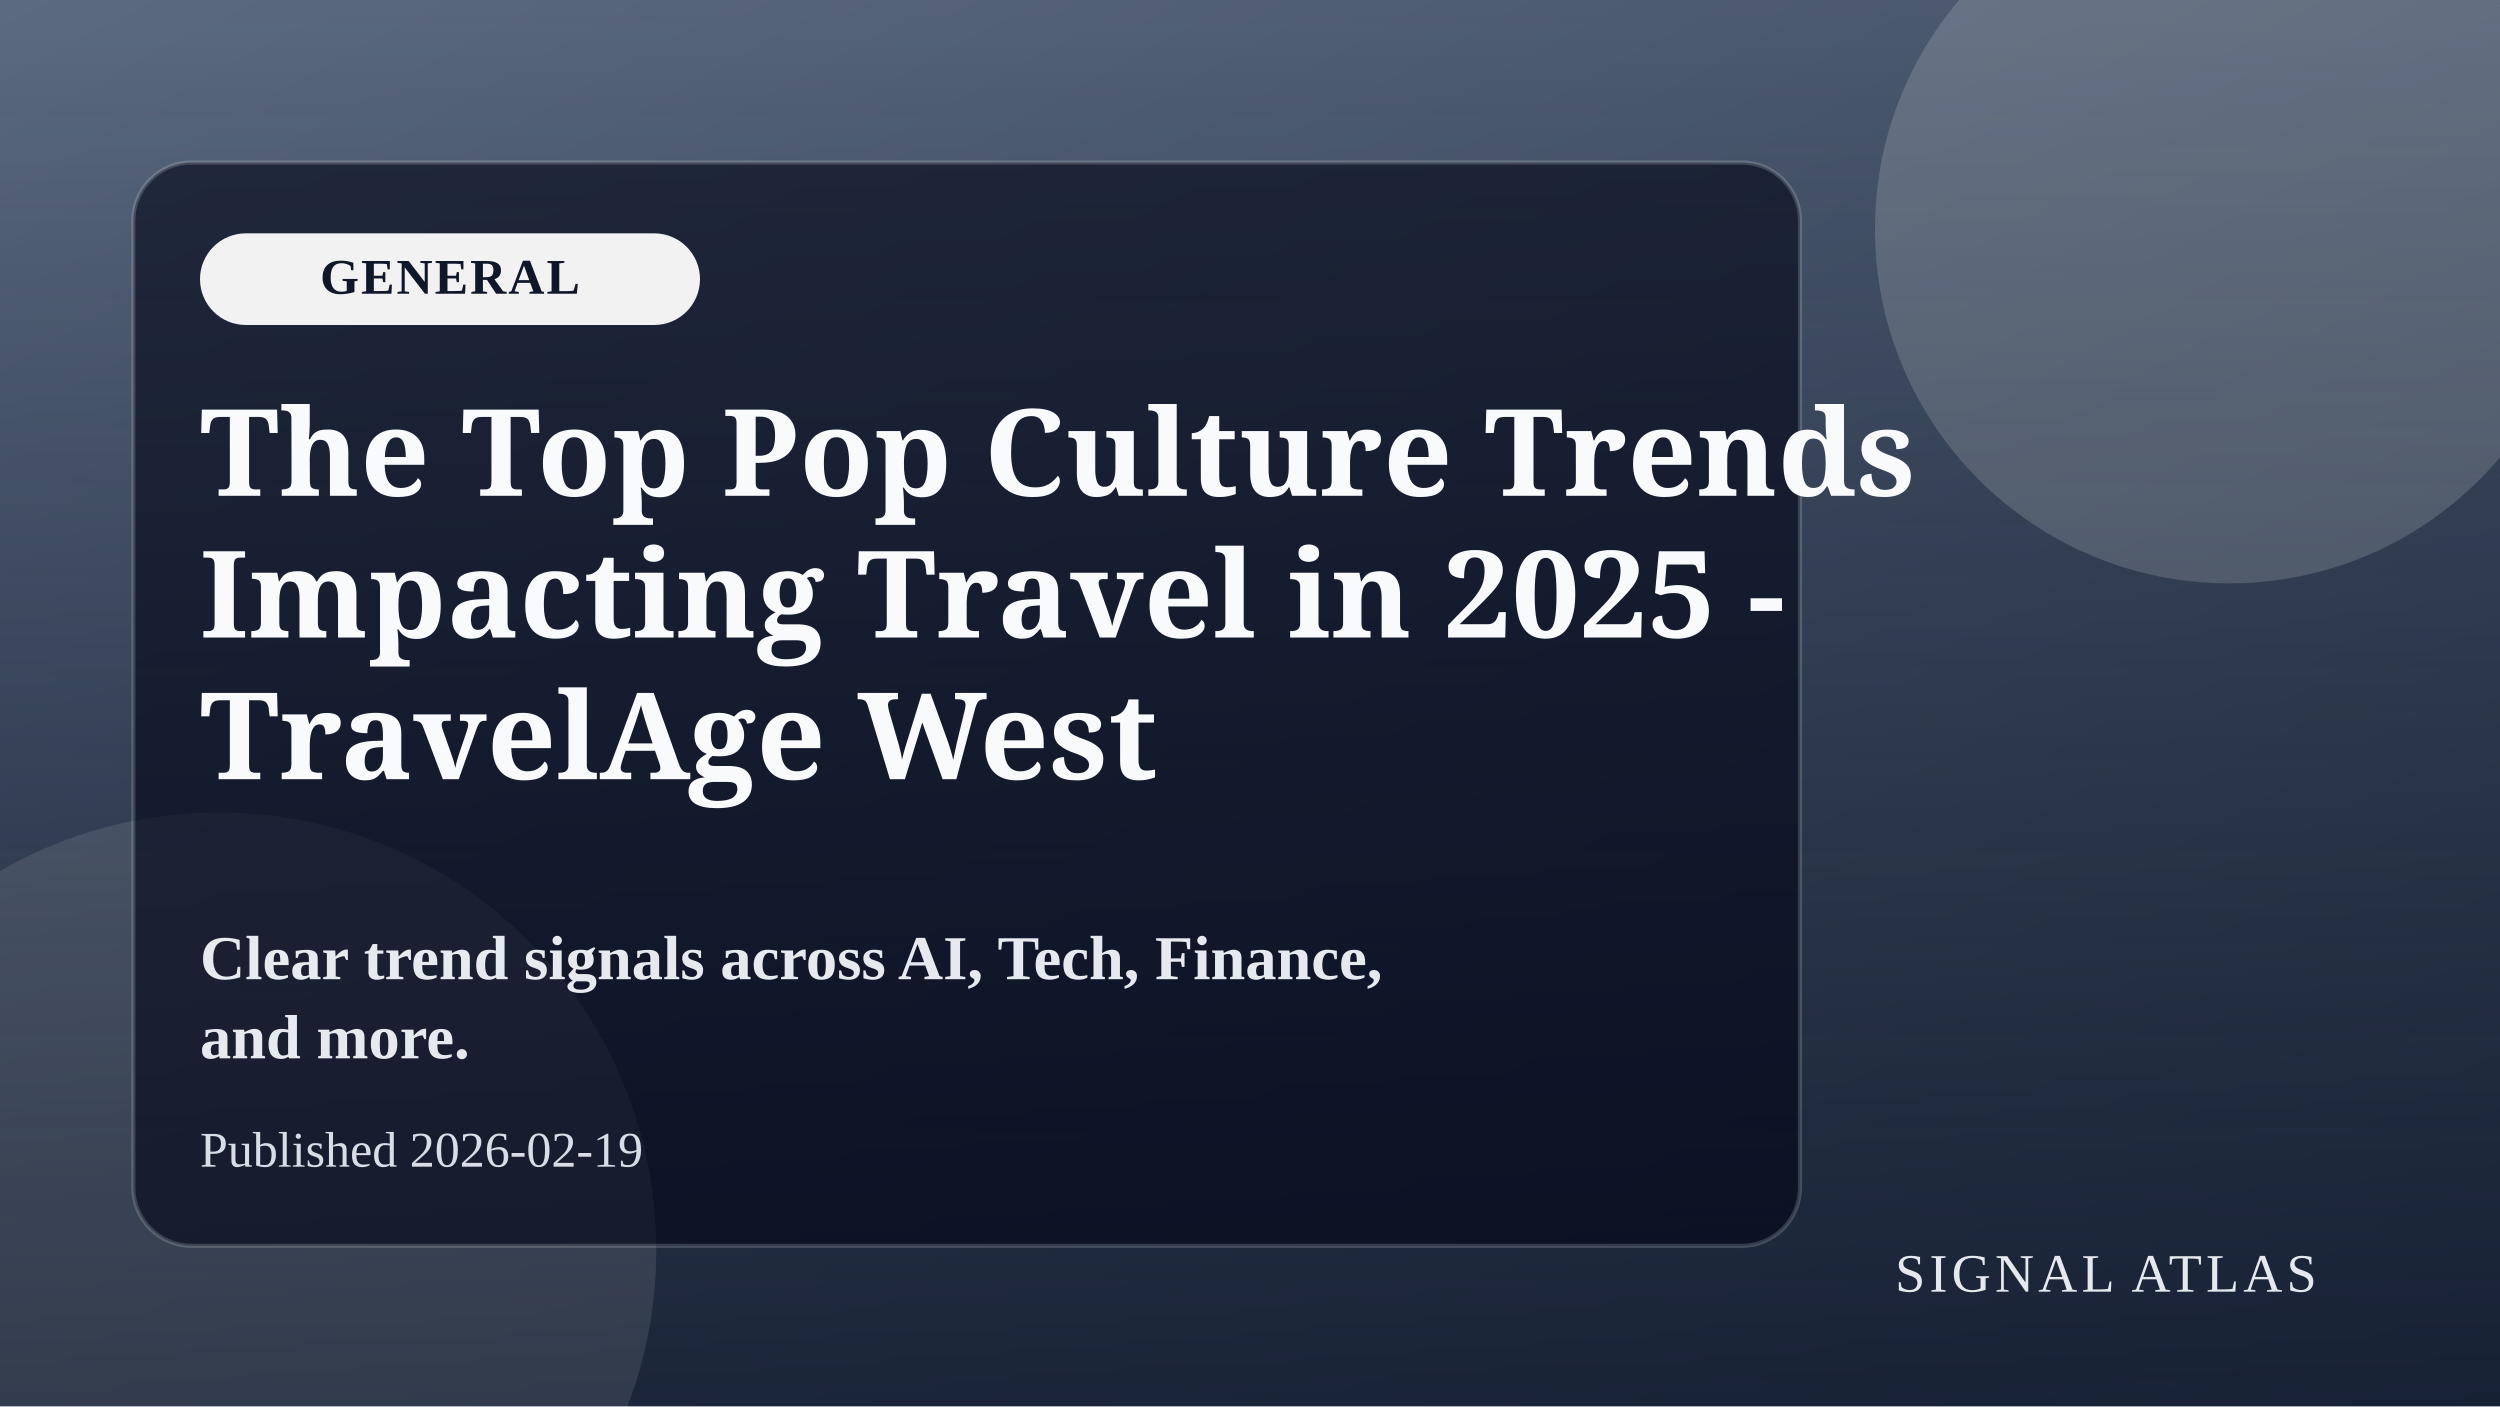
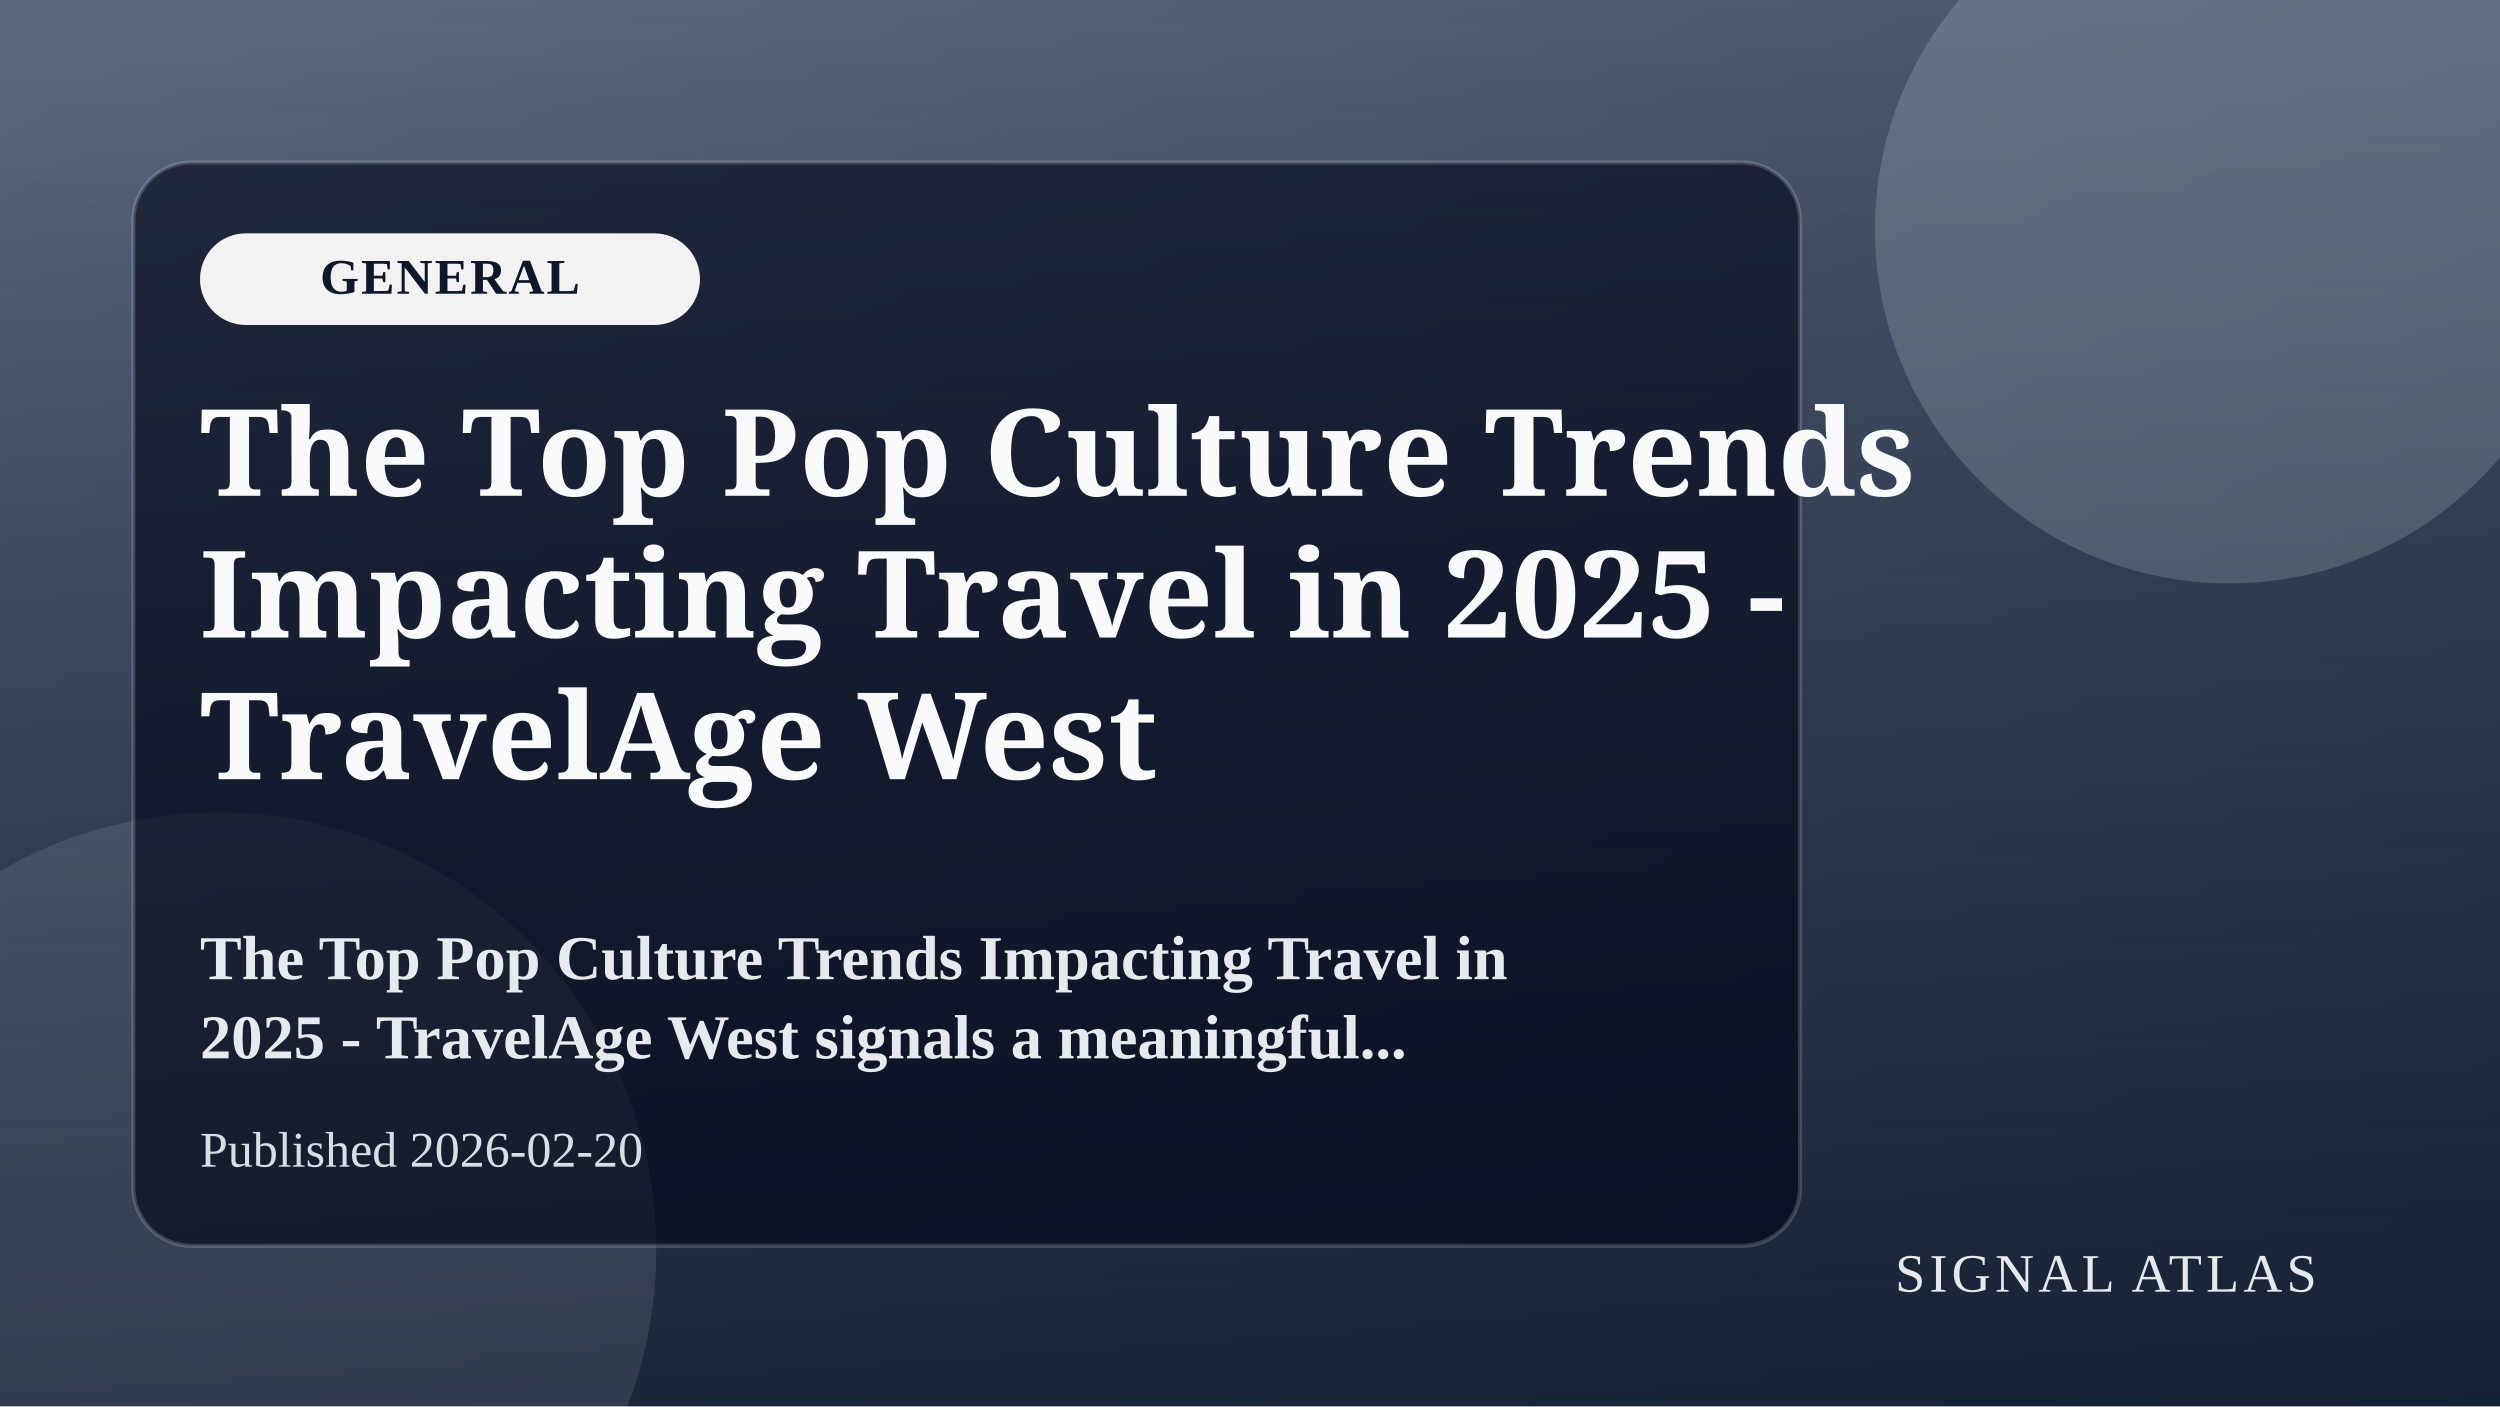
<svg xmlns="http://www.w3.org/2000/svg" viewBox="0 0 1200 675" role="img" aria-label="The Top Pop Culture Trends Impacting Travel in 2025 - TravelAge West">
  <defs>
    <linearGradient id="g" x1="0" y1="0" x2="1" y2="1">
      <stop offset="0%" stop-color="#64748b" />
      <stop offset="100%" stop-color="#334155" />
    </linearGradient>
    <linearGradient id="mask" x1="0" y1="0" x2="0" y2="1">
      <stop offset="0%" stop-color="rgba(15,23,42,.1)" />
      <stop offset="100%" stop-color="rgba(15,23,42,.76)" />
    </linearGradient>
  </defs>
  <rect width="1200" height="675" fill="url(#g)" />
  <rect width="1200" height="675" fill="url(#mask)" />
  <circle cx="1070" cy="110" r="170" fill="rgba(255,255,255,.16)" />
  <circle cx="105" cy="600" r="210" fill="rgba(255,255,255,.1)" />
  <rect x="64" y="78" width="800" height="520" rx="28" fill="rgba(2,6,23,.62)" stroke="rgba(255,255,255,.17)" stroke-width="2" />
  <rect x="96" y="112" width="240" height="44" rx="22" fill="rgba(255,255,255,.94)" />
  <text x="216" y="141" text-anchor="middle" fill="#0f172a" font-family="Source Sans 3,Segoe UI,sans-serif" font-size="24" font-weight="700" letter-spacing="1">GENERAL</text>
  <text x="96" y="238" fill="#f8fafc" font-family="Newsreader,Georgia,serif" font-size="58" font-weight="700" letter-spacing=".2">
    <tspan x="96" y="238">The Top Pop Culture Trends</tspan>
    <tspan x="96" y="306">Impacting Travel in 2025 -</tspan>
    <tspan x="96" y="374">TravelAge West</tspan>
  </text>
  <text x="96" y="470" fill="rgba(241,245,249,.95)" font-family="Source Sans 3,Segoe UI,sans-serif" font-size="30" font-weight="600">
-     <tspan x="96" y="470">Clear trend signals across AI, Tech, Finance,</tspan>
-     <tspan x="96" y="508">and more.</tspan>
+     <tspan x="96" y="470">The Top Pop Culture Trends Impacting Travel in</tspan>
+     <tspan x="96" y="508">2025 - TravelAge West signals a meaningful...</tspan>
  </text>
-   <text x="96" y="560" fill="rgba(226,232,240,.95)" font-family="Source Sans 3,Segoe UI,sans-serif" font-size="24">Published 2026-02-19</text>
+   <text x="96" y="560" fill="rgba(226,232,240,.95)" font-family="Source Sans 3,Segoe UI,sans-serif" font-size="24">Published 2026-02-20</text>
  <text x="1112" y="620" text-anchor="end" fill="rgba(241,245,249,.94)" font-family="Source Sans 3,Segoe UI,sans-serif" font-size="26" letter-spacing="2">SIGNAL ATLAS</text>
</svg>
